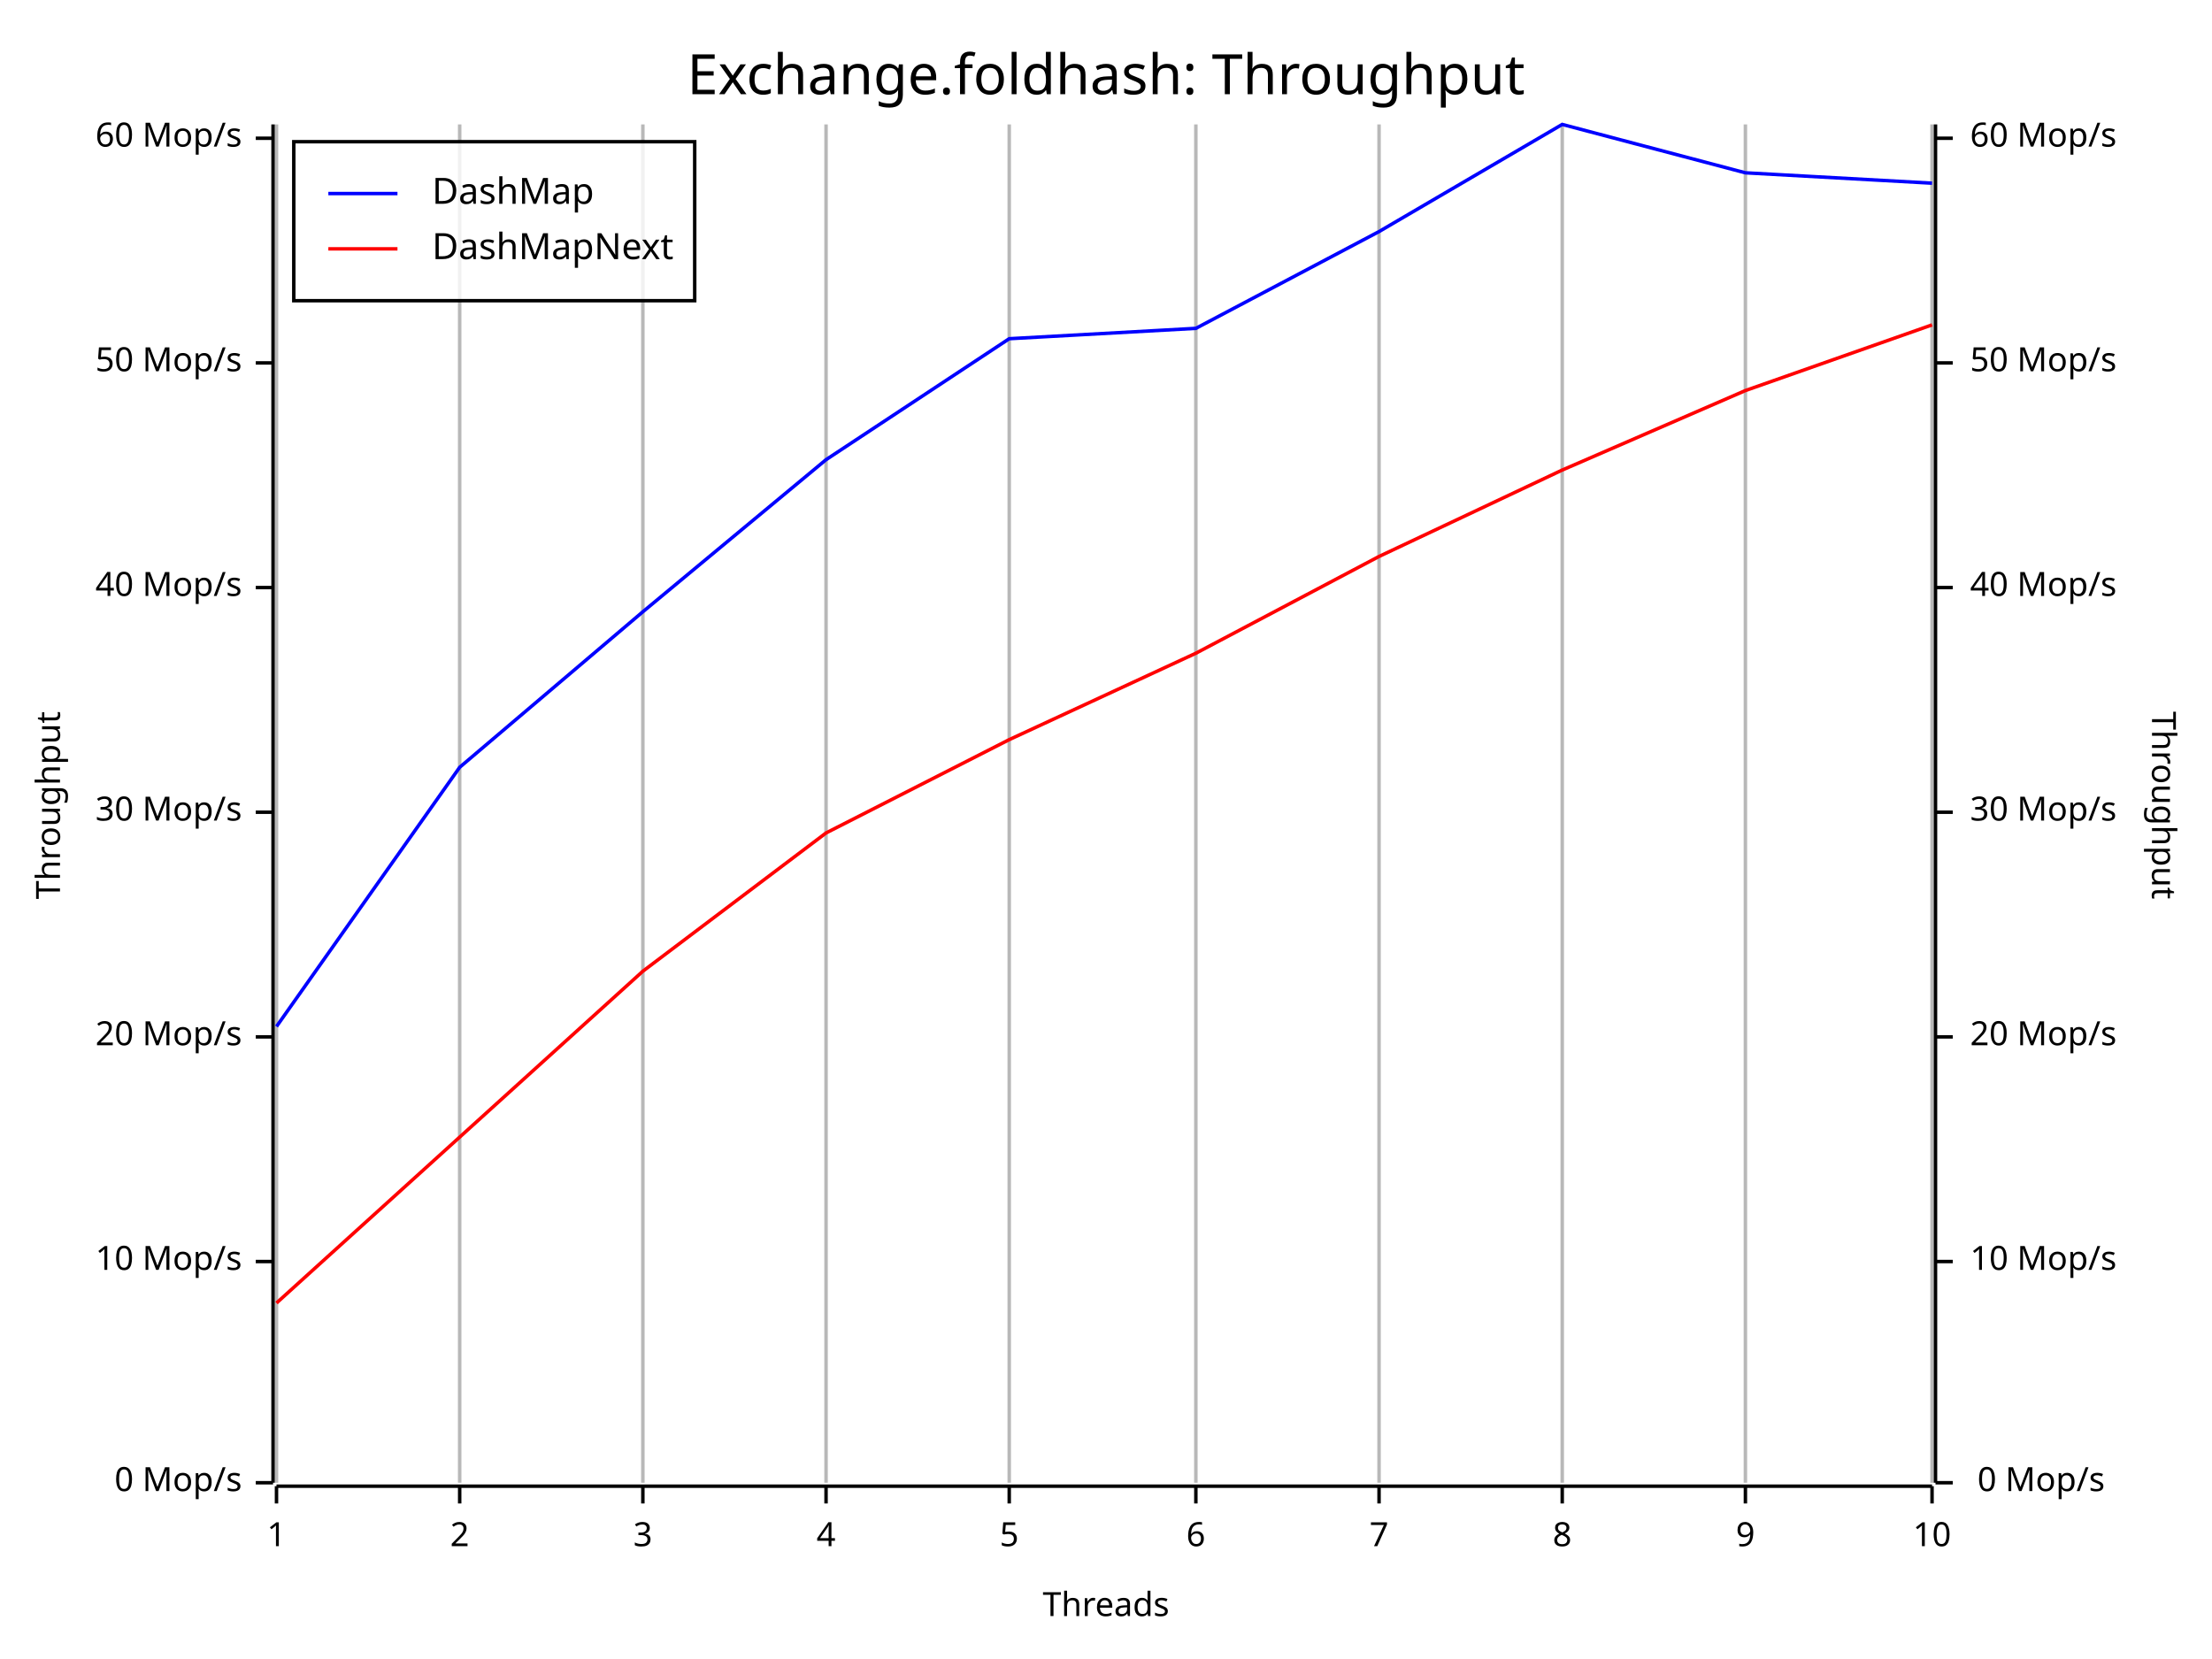
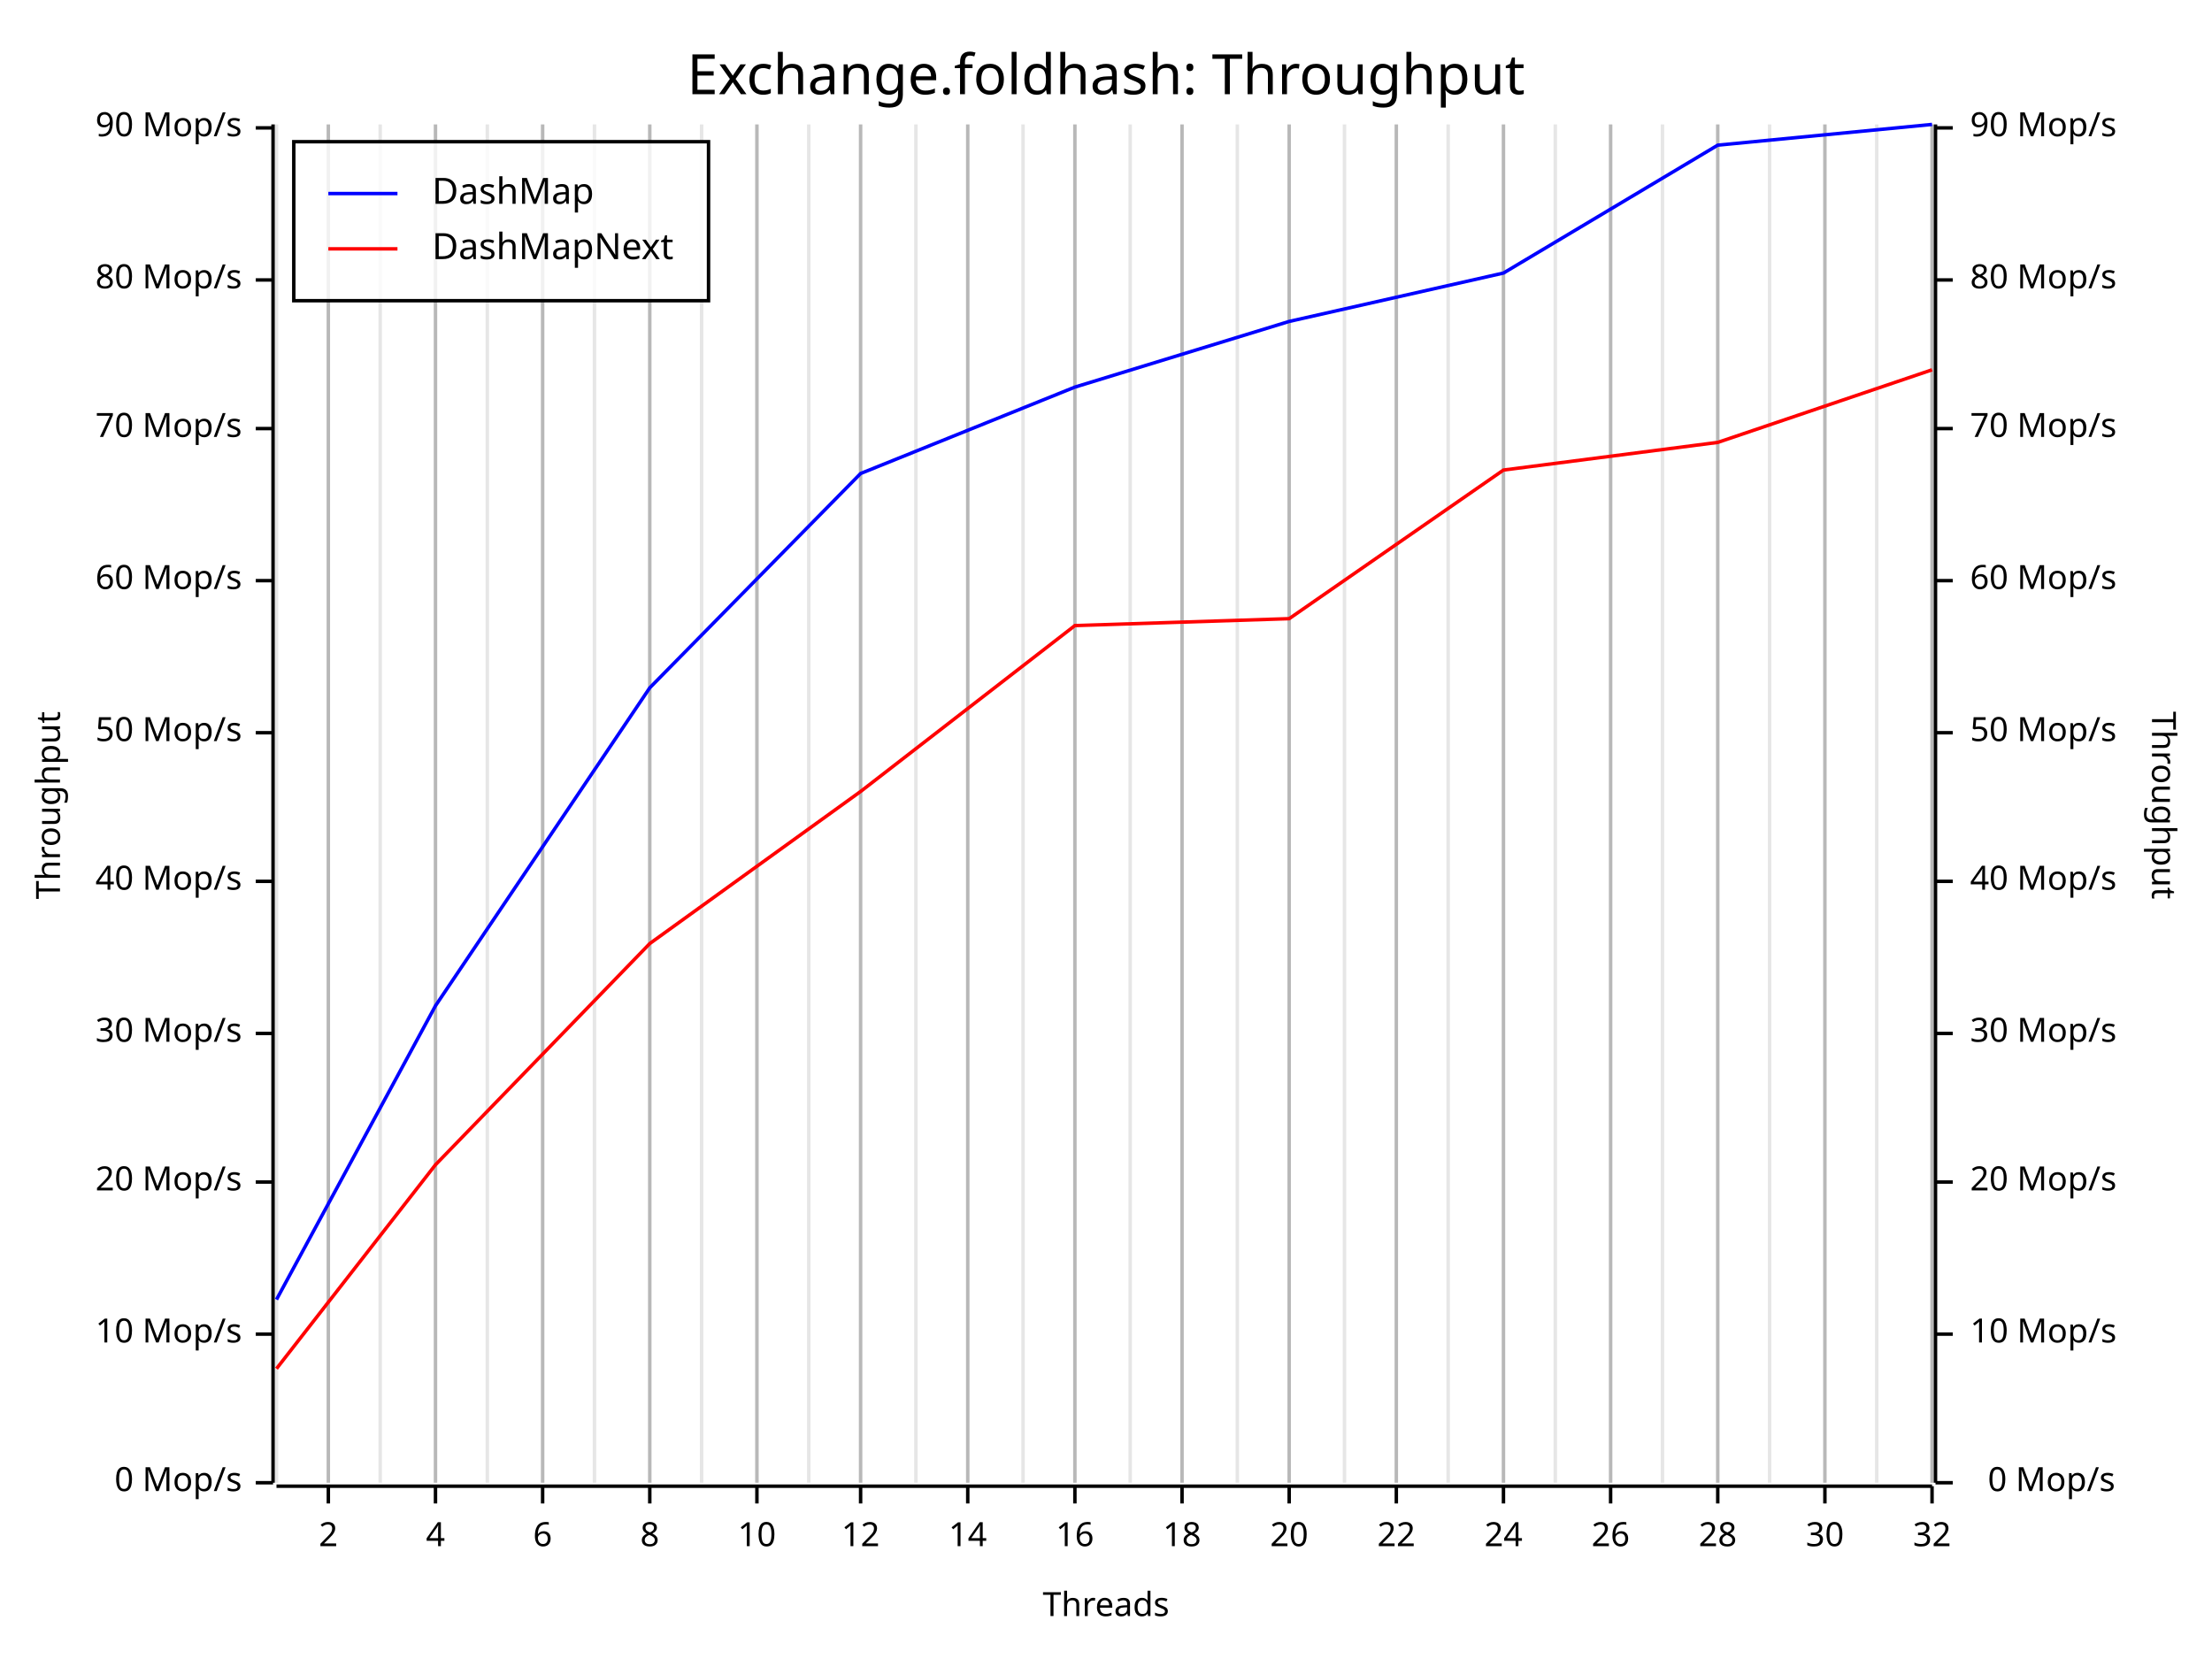
<svg xmlns="http://www.w3.org/2000/svg" width="640" height="480" viewBox="0 0 640 480">
  <rect x="0" y="0" width="640" height="480" opacity="1" fill="#FFFFFF" stroke="none" />
  <text x="320" y="15" dy="0.76em" text-anchor="middle" font-family="Fira Code" font-size="16.129" opacity="1" fill="#000000">
Exchange.foldhash: Throughput
</text>
  <line opacity="0.1" stroke="#000000" stroke-width="1" x1="80" y1="429" x2="80" y2="36" />
-   <line opacity="0.1" stroke="#000000" stroke-width="1" x1="133" y1="429" x2="133" y2="36" />
-   <line opacity="0.1" stroke="#000000" stroke-width="1" x1="186" y1="429" x2="186" y2="36" />
-   <line opacity="0.1" stroke="#000000" stroke-width="1" x1="239" y1="429" x2="239" y2="36" />
-   <line opacity="0.1" stroke="#000000" stroke-width="1" x1="292" y1="429" x2="292" y2="36" />
-   <line opacity="0.1" stroke="#000000" stroke-width="1" x1="346" y1="429" x2="346" y2="36" />
-   <line opacity="0.1" stroke="#000000" stroke-width="1" x1="399" y1="429" x2="399" y2="36" />
-   <line opacity="0.1" stroke="#000000" stroke-width="1" x1="452" y1="429" x2="452" y2="36" />
-   <line opacity="0.1" stroke="#000000" stroke-width="1" x1="505" y1="429" x2="505" y2="36" />
+   <line opacity="0.1" stroke="#000000" stroke-width="1" x1="95" y1="429" x2="95" y2="36" />
+   <line opacity="0.1" stroke="#000000" stroke-width="1" x1="110" y1="429" x2="110" y2="36" />
+   <line opacity="0.1" stroke="#000000" stroke-width="1" x1="126" y1="429" x2="126" y2="36" />
+   <line opacity="0.1" stroke="#000000" stroke-width="1" x1="141" y1="429" x2="141" y2="36" />
+   <line opacity="0.1" stroke="#000000" stroke-width="1" x1="157" y1="429" x2="157" y2="36" />
+   <line opacity="0.1" stroke="#000000" stroke-width="1" x1="172" y1="429" x2="172" y2="36" />
+   <line opacity="0.1" stroke="#000000" stroke-width="1" x1="188" y1="429" x2="188" y2="36" />
+   <line opacity="0.1" stroke="#000000" stroke-width="1" x1="203" y1="429" x2="203" y2="36" />
+   <line opacity="0.1" stroke="#000000" stroke-width="1" x1="219" y1="429" x2="219" y2="36" />
+   <line opacity="0.1" stroke="#000000" stroke-width="1" x1="234" y1="429" x2="234" y2="36" />
+   <line opacity="0.1" stroke="#000000" stroke-width="1" x1="249" y1="429" x2="249" y2="36" />
+   <line opacity="0.1" stroke="#000000" stroke-width="1" x1="265" y1="429" x2="265" y2="36" />
+   <line opacity="0.1" stroke="#000000" stroke-width="1" x1="280" y1="429" x2="280" y2="36" />
+   <line opacity="0.1" stroke="#000000" stroke-width="1" x1="296" y1="429" x2="296" y2="36" />
+   <line opacity="0.1" stroke="#000000" stroke-width="1" x1="311" y1="429" x2="311" y2="36" />
+   <line opacity="0.1" stroke="#000000" stroke-width="1" x1="327" y1="429" x2="327" y2="36" />
+   <line opacity="0.1" stroke="#000000" stroke-width="1" x1="342" y1="429" x2="342" y2="36" />
+   <line opacity="0.1" stroke="#000000" stroke-width="1" x1="358" y1="429" x2="358" y2="36" />
+   <line opacity="0.1" stroke="#000000" stroke-width="1" x1="373" y1="429" x2="373" y2="36" />
+   <line opacity="0.1" stroke="#000000" stroke-width="1" x1="389" y1="429" x2="389" y2="36" />
+   <line opacity="0.1" stroke="#000000" stroke-width="1" x1="404" y1="429" x2="404" y2="36" />
+   <line opacity="0.1" stroke="#000000" stroke-width="1" x1="419" y1="429" x2="419" y2="36" />
+   <line opacity="0.1" stroke="#000000" stroke-width="1" x1="435" y1="429" x2="435" y2="36" />
+   <line opacity="0.1" stroke="#000000" stroke-width="1" x1="450" y1="429" x2="450" y2="36" />
+   <line opacity="0.1" stroke="#000000" stroke-width="1" x1="466" y1="429" x2="466" y2="36" />
+   <line opacity="0.1" stroke="#000000" stroke-width="1" x1="481" y1="429" x2="481" y2="36" />
+   <line opacity="0.1" stroke="#000000" stroke-width="1" x1="497" y1="429" x2="497" y2="36" />
+   <line opacity="0.1" stroke="#000000" stroke-width="1" x1="512" y1="429" x2="512" y2="36" />
+   <line opacity="0.1" stroke="#000000" stroke-width="1" x1="528" y1="429" x2="528" y2="36" />
+   <line opacity="0.1" stroke="#000000" stroke-width="1" x1="543" y1="429" x2="543" y2="36" />
  <line opacity="0.1" stroke="#000000" stroke-width="1" x1="559" y1="429" x2="559" y2="36" />
  <text x="10" y="233" dy="0.76em" text-anchor="middle" font-family="sans-serif" font-size="9.677" opacity="1" fill="#000000" transform="rotate(270, 10, 233)">
Throughput
</text>
  <text x="320" y="470" dy="-0.5ex" text-anchor="middle" font-family="sans-serif" font-size="9.677" opacity="1" fill="#000000">
Threads
</text>
  <text x="630" y="233" dy="0.76em" text-anchor="middle" font-family="sans-serif" font-size="9.677" opacity="1" fill="#000000" transform="rotate(90, 630, 233)">
Throughput
</text>
-   <line opacity="0.2" stroke="#000000" stroke-width="1" x1="80" y1="429" x2="80" y2="36" />
-   <line opacity="0.2" stroke="#000000" stroke-width="1" x1="133" y1="429" x2="133" y2="36" />
-   <line opacity="0.2" stroke="#000000" stroke-width="1" x1="186" y1="429" x2="186" y2="36" />
-   <line opacity="0.2" stroke="#000000" stroke-width="1" x1="239" y1="429" x2="239" y2="36" />
-   <line opacity="0.2" stroke="#000000" stroke-width="1" x1="292" y1="429" x2="292" y2="36" />
-   <line opacity="0.2" stroke="#000000" stroke-width="1" x1="346" y1="429" x2="346" y2="36" />
-   <line opacity="0.2" stroke="#000000" stroke-width="1" x1="399" y1="429" x2="399" y2="36" />
-   <line opacity="0.2" stroke="#000000" stroke-width="1" x1="452" y1="429" x2="452" y2="36" />
-   <line opacity="0.2" stroke="#000000" stroke-width="1" x1="505" y1="429" x2="505" y2="36" />
+   <line opacity="0.2" stroke="#000000" stroke-width="1" x1="95" y1="429" x2="95" y2="36" />
+   <line opacity="0.2" stroke="#000000" stroke-width="1" x1="126" y1="429" x2="126" y2="36" />
+   <line opacity="0.2" stroke="#000000" stroke-width="1" x1="157" y1="429" x2="157" y2="36" />
+   <line opacity="0.2" stroke="#000000" stroke-width="1" x1="188" y1="429" x2="188" y2="36" />
+   <line opacity="0.2" stroke="#000000" stroke-width="1" x1="219" y1="429" x2="219" y2="36" />
+   <line opacity="0.2" stroke="#000000" stroke-width="1" x1="249" y1="429" x2="249" y2="36" />
+   <line opacity="0.2" stroke="#000000" stroke-width="1" x1="280" y1="429" x2="280" y2="36" />
+   <line opacity="0.2" stroke="#000000" stroke-width="1" x1="311" y1="429" x2="311" y2="36" />
+   <line opacity="0.2" stroke="#000000" stroke-width="1" x1="342" y1="429" x2="342" y2="36" />
+   <line opacity="0.2" stroke="#000000" stroke-width="1" x1="373" y1="429" x2="373" y2="36" />
+   <line opacity="0.2" stroke="#000000" stroke-width="1" x1="404" y1="429" x2="404" y2="36" />
+   <line opacity="0.2" stroke="#000000" stroke-width="1" x1="435" y1="429" x2="435" y2="36" />
+   <line opacity="0.2" stroke="#000000" stroke-width="1" x1="466" y1="429" x2="466" y2="36" />
+   <line opacity="0.2" stroke="#000000" stroke-width="1" x1="497" y1="429" x2="497" y2="36" />
+   <line opacity="0.2" stroke="#000000" stroke-width="1" x1="528" y1="429" x2="528" y2="36" />
  <line opacity="0.2" stroke="#000000" stroke-width="1" x1="559" y1="429" x2="559" y2="36" />
  <polyline fill="none" opacity="1" stroke="#000000" stroke-width="1" points="79,36 79,429 " />
  <text x="70" y="429" dy="0.5ex" text-anchor="end" font-family="sans-serif" font-size="9.677" opacity="1" fill="#000000">
0 Mop/s
</text>
  <polyline fill="none" opacity="1" stroke="#000000" stroke-width="1" points="74,429 79,429 " />
-   <text x="70" y="365" dy="0.5ex" text-anchor="end" font-family="sans-serif" font-size="9.677" opacity="1" fill="#000000">
+   <text x="70" y="386" dy="0.5ex" text-anchor="end" font-family="sans-serif" font-size="9.677" opacity="1" fill="#000000">
10 Mop/s
</text>
-   <polyline fill="none" opacity="1" stroke="#000000" stroke-width="1" points="74,365 79,365 " />
-   <text x="70" y="300" dy="0.5ex" text-anchor="end" font-family="sans-serif" font-size="9.677" opacity="1" fill="#000000">
+   <polyline fill="none" opacity="1" stroke="#000000" stroke-width="1" points="74,386 79,386 " />
+   <text x="70" y="342" dy="0.5ex" text-anchor="end" font-family="sans-serif" font-size="9.677" opacity="1" fill="#000000">
20 Mop/s
</text>
-   <polyline fill="none" opacity="1" stroke="#000000" stroke-width="1" points="74,300 79,300 " />
-   <text x="70" y="235" dy="0.5ex" text-anchor="end" font-family="sans-serif" font-size="9.677" opacity="1" fill="#000000">
+   <polyline fill="none" opacity="1" stroke="#000000" stroke-width="1" points="74,342 79,342 " />
+   <text x="70" y="299" dy="0.5ex" text-anchor="end" font-family="sans-serif" font-size="9.677" opacity="1" fill="#000000">
30 Mop/s
</text>
-   <polyline fill="none" opacity="1" stroke="#000000" stroke-width="1" points="74,235 79,235 " />
-   <text x="70" y="170" dy="0.5ex" text-anchor="end" font-family="sans-serif" font-size="9.677" opacity="1" fill="#000000">
+   <polyline fill="none" opacity="1" stroke="#000000" stroke-width="1" points="74,299 79,299 " />
+   <text x="70" y="255" dy="0.5ex" text-anchor="end" font-family="sans-serif" font-size="9.677" opacity="1" fill="#000000">
40 Mop/s
</text>
-   <polyline fill="none" opacity="1" stroke="#000000" stroke-width="1" points="74,170 79,170 " />
-   <text x="70" y="105" dy="0.5ex" text-anchor="end" font-family="sans-serif" font-size="9.677" opacity="1" fill="#000000">
+   <polyline fill="none" opacity="1" stroke="#000000" stroke-width="1" points="74,255 79,255 " />
+   <text x="70" y="212" dy="0.5ex" text-anchor="end" font-family="sans-serif" font-size="9.677" opacity="1" fill="#000000">
50 Mop/s
</text>
-   <polyline fill="none" opacity="1" stroke="#000000" stroke-width="1" points="74,105 79,105 " />
-   <text x="70" y="40" dy="0.5ex" text-anchor="end" font-family="sans-serif" font-size="9.677" opacity="1" fill="#000000">
+   <polyline fill="none" opacity="1" stroke="#000000" stroke-width="1" points="74,212 79,212 " />
+   <text x="70" y="168" dy="0.5ex" text-anchor="end" font-family="sans-serif" font-size="9.677" opacity="1" fill="#000000">
60 Mop/s
</text>
-   <polyline fill="none" opacity="1" stroke="#000000" stroke-width="1" points="74,40 79,40 " />
+   <polyline fill="none" opacity="1" stroke="#000000" stroke-width="1" points="74,168 79,168 " />
+   <text x="70" y="124" dy="0.5ex" text-anchor="end" font-family="sans-serif" font-size="9.677" opacity="1" fill="#000000">
+ 70 Mop/s
+ </text>
+   <polyline fill="none" opacity="1" stroke="#000000" stroke-width="1" points="74,124 79,124 " />
+   <text x="70" y="81" dy="0.5ex" text-anchor="end" font-family="sans-serif" font-size="9.677" opacity="1" fill="#000000">
+ 80 Mop/s
+ </text>
+   <polyline fill="none" opacity="1" stroke="#000000" stroke-width="1" points="74,81 79,81 " />
+   <text x="70" y="37" dy="0.5ex" text-anchor="end" font-family="sans-serif" font-size="9.677" opacity="1" fill="#000000">
+ 90 Mop/s
+ </text>
+   <polyline fill="none" opacity="1" stroke="#000000" stroke-width="1" points="74,37 79,37 " />
  <polyline fill="none" opacity="1" stroke="#000000" stroke-width="1" points="80,430 559,430 " />
-   <text x="80" y="440" dy="0.76em" text-anchor="middle" font-family="sans-serif" font-size="9.677" opacity="1" fill="#000000">
- 1
- </text>
-   <polyline fill="none" opacity="1" stroke="#000000" stroke-width="1" points="80,430 80,435 " />
-   <text x="133" y="440" dy="0.76em" text-anchor="middle" font-family="sans-serif" font-size="9.677" opacity="1" fill="#000000">
+   <text x="95" y="440" dy="0.76em" text-anchor="middle" font-family="sans-serif" font-size="9.677" opacity="1" fill="#000000">
2
</text>
-   <polyline fill="none" opacity="1" stroke="#000000" stroke-width="1" points="133,430 133,435 " />
-   <text x="186" y="440" dy="0.76em" text-anchor="middle" font-family="sans-serif" font-size="9.677" opacity="1" fill="#000000">
- 3
- </text>
-   <polyline fill="none" opacity="1" stroke="#000000" stroke-width="1" points="186,430 186,435 " />
-   <text x="239" y="440" dy="0.76em" text-anchor="middle" font-family="sans-serif" font-size="9.677" opacity="1" fill="#000000">
+   <polyline fill="none" opacity="1" stroke="#000000" stroke-width="1" points="95,430 95,435 " />
+   <text x="126" y="440" dy="0.76em" text-anchor="middle" font-family="sans-serif" font-size="9.677" opacity="1" fill="#000000">
4
</text>
-   <polyline fill="none" opacity="1" stroke="#000000" stroke-width="1" points="239,430 239,435 " />
-   <text x="292" y="440" dy="0.76em" text-anchor="middle" font-family="sans-serif" font-size="9.677" opacity="1" fill="#000000">
- 5
- </text>
-   <polyline fill="none" opacity="1" stroke="#000000" stroke-width="1" points="292,430 292,435 " />
-   <text x="346" y="440" dy="0.76em" text-anchor="middle" font-family="sans-serif" font-size="9.677" opacity="1" fill="#000000">
+   <polyline fill="none" opacity="1" stroke="#000000" stroke-width="1" points="126,430 126,435 " />
+   <text x="157" y="440" dy="0.76em" text-anchor="middle" font-family="sans-serif" font-size="9.677" opacity="1" fill="#000000">
6
</text>
-   <polyline fill="none" opacity="1" stroke="#000000" stroke-width="1" points="346,430 346,435 " />
-   <text x="399" y="440" dy="0.76em" text-anchor="middle" font-family="sans-serif" font-size="9.677" opacity="1" fill="#000000">
- 7
- </text>
-   <polyline fill="none" opacity="1" stroke="#000000" stroke-width="1" points="399,430 399,435 " />
-   <text x="452" y="440" dy="0.76em" text-anchor="middle" font-family="sans-serif" font-size="9.677" opacity="1" fill="#000000">
+   <polyline fill="none" opacity="1" stroke="#000000" stroke-width="1" points="157,430 157,435 " />
+   <text x="188" y="440" dy="0.76em" text-anchor="middle" font-family="sans-serif" font-size="9.677" opacity="1" fill="#000000">
8
</text>
-   <polyline fill="none" opacity="1" stroke="#000000" stroke-width="1" points="452,430 452,435 " />
-   <text x="505" y="440" dy="0.76em" text-anchor="middle" font-family="sans-serif" font-size="9.677" opacity="1" fill="#000000">
- 9
- </text>
-   <polyline fill="none" opacity="1" stroke="#000000" stroke-width="1" points="505,430 505,435 " />
+   <polyline fill="none" opacity="1" stroke="#000000" stroke-width="1" points="188,430 188,435 " />
+   <text x="219" y="440" dy="0.76em" text-anchor="middle" font-family="sans-serif" font-size="9.677" opacity="1" fill="#000000">
+ 10
+ </text>
+   <polyline fill="none" opacity="1" stroke="#000000" stroke-width="1" points="219,430 219,435 " />
+   <text x="249" y="440" dy="0.76em" text-anchor="middle" font-family="sans-serif" font-size="9.677" opacity="1" fill="#000000">
+ 12
+ </text>
+   <polyline fill="none" opacity="1" stroke="#000000" stroke-width="1" points="249,430 249,435 " />
+   <text x="280" y="440" dy="0.76em" text-anchor="middle" font-family="sans-serif" font-size="9.677" opacity="1" fill="#000000">
+ 14
+ </text>
+   <polyline fill="none" opacity="1" stroke="#000000" stroke-width="1" points="280,430 280,435 " />
+   <text x="311" y="440" dy="0.76em" text-anchor="middle" font-family="sans-serif" font-size="9.677" opacity="1" fill="#000000">
+ 16
+ </text>
+   <polyline fill="none" opacity="1" stroke="#000000" stroke-width="1" points="311,430 311,435 " />
+   <text x="342" y="440" dy="0.76em" text-anchor="middle" font-family="sans-serif" font-size="9.677" opacity="1" fill="#000000">
+ 18
+ </text>
+   <polyline fill="none" opacity="1" stroke="#000000" stroke-width="1" points="342,430 342,435 " />
+   <text x="373" y="440" dy="0.76em" text-anchor="middle" font-family="sans-serif" font-size="9.677" opacity="1" fill="#000000">
+ 20
+ </text>
+   <polyline fill="none" opacity="1" stroke="#000000" stroke-width="1" points="373,430 373,435 " />
+   <text x="404" y="440" dy="0.76em" text-anchor="middle" font-family="sans-serif" font-size="9.677" opacity="1" fill="#000000">
+ 22
+ </text>
+   <polyline fill="none" opacity="1" stroke="#000000" stroke-width="1" points="404,430 404,435 " />
+   <text x="435" y="440" dy="0.76em" text-anchor="middle" font-family="sans-serif" font-size="9.677" opacity="1" fill="#000000">
+ 24
+ </text>
+   <polyline fill="none" opacity="1" stroke="#000000" stroke-width="1" points="435,430 435,435 " />
+   <text x="466" y="440" dy="0.76em" text-anchor="middle" font-family="sans-serif" font-size="9.677" opacity="1" fill="#000000">
+ 26
+ </text>
+   <polyline fill="none" opacity="1" stroke="#000000" stroke-width="1" points="466,430 466,435 " />
+   <text x="497" y="440" dy="0.76em" text-anchor="middle" font-family="sans-serif" font-size="9.677" opacity="1" fill="#000000">
+ 28
+ </text>
+   <polyline fill="none" opacity="1" stroke="#000000" stroke-width="1" points="497,430 497,435 " />
+   <text x="528" y="440" dy="0.76em" text-anchor="middle" font-family="sans-serif" font-size="9.677" opacity="1" fill="#000000">
+ 30
+ </text>
+   <polyline fill="none" opacity="1" stroke="#000000" stroke-width="1" points="528,430 528,435 " />
  <text x="559" y="440" dy="0.76em" text-anchor="middle" font-family="sans-serif" font-size="9.677" opacity="1" fill="#000000">
- 10
+ 32
</text>
  <polyline fill="none" opacity="1" stroke="#000000" stroke-width="1" points="559,430 559,435 " />
  <polyline fill="none" opacity="1" stroke="#000000" stroke-width="1" points="560,36 560,429 " />
-   <text x="609" y="429" dy="0.5ex" text-anchor="end" font-family="sans-serif" font-size="9.677" opacity="1" fill="#000000">
+   <text x="612" y="429" dy="0.5ex" text-anchor="end" font-family="sans-serif" font-size="9.677" opacity="1" fill="#000000">
0 Mop/s
</text>
  <polyline fill="none" opacity="1" stroke="#000000" stroke-width="1" points="560,429 565,429 " />
-   <text x="570" y="365" dy="0.5ex" text-anchor="start" font-family="sans-serif" font-size="9.677" opacity="1" fill="#000000">
+   <text x="570" y="386" dy="0.5ex" text-anchor="start" font-family="sans-serif" font-size="9.677" opacity="1" fill="#000000">
10 Mop/s
</text>
-   <polyline fill="none" opacity="1" stroke="#000000" stroke-width="1" points="560,365 565,365 " />
-   <text x="570" y="300" dy="0.5ex" text-anchor="start" font-family="sans-serif" font-size="9.677" opacity="1" fill="#000000">
+   <polyline fill="none" opacity="1" stroke="#000000" stroke-width="1" points="560,386 565,386 " />
+   <text x="570" y="342" dy="0.5ex" text-anchor="start" font-family="sans-serif" font-size="9.677" opacity="1" fill="#000000">
20 Mop/s
</text>
-   <polyline fill="none" opacity="1" stroke="#000000" stroke-width="1" points="560,300 565,300 " />
-   <text x="570" y="235" dy="0.5ex" text-anchor="start" font-family="sans-serif" font-size="9.677" opacity="1" fill="#000000">
+   <polyline fill="none" opacity="1" stroke="#000000" stroke-width="1" points="560,342 565,342 " />
+   <text x="570" y="299" dy="0.5ex" text-anchor="start" font-family="sans-serif" font-size="9.677" opacity="1" fill="#000000">
30 Mop/s
</text>
-   <polyline fill="none" opacity="1" stroke="#000000" stroke-width="1" points="560,235 565,235 " />
-   <text x="570" y="170" dy="0.5ex" text-anchor="start" font-family="sans-serif" font-size="9.677" opacity="1" fill="#000000">
+   <polyline fill="none" opacity="1" stroke="#000000" stroke-width="1" points="560,299 565,299 " />
+   <text x="570" y="255" dy="0.5ex" text-anchor="start" font-family="sans-serif" font-size="9.677" opacity="1" fill="#000000">
40 Mop/s
</text>
-   <polyline fill="none" opacity="1" stroke="#000000" stroke-width="1" points="560,170 565,170 " />
-   <text x="570" y="105" dy="0.5ex" text-anchor="start" font-family="sans-serif" font-size="9.677" opacity="1" fill="#000000">
+   <polyline fill="none" opacity="1" stroke="#000000" stroke-width="1" points="560,255 565,255 " />
+   <text x="570" y="212" dy="0.5ex" text-anchor="start" font-family="sans-serif" font-size="9.677" opacity="1" fill="#000000">
50 Mop/s
</text>
-   <polyline fill="none" opacity="1" stroke="#000000" stroke-width="1" points="560,105 565,105 " />
-   <text x="570" y="40" dy="0.5ex" text-anchor="start" font-family="sans-serif" font-size="9.677" opacity="1" fill="#000000">
+   <polyline fill="none" opacity="1" stroke="#000000" stroke-width="1" points="560,212 565,212 " />
+   <text x="570" y="168" dy="0.5ex" text-anchor="start" font-family="sans-serif" font-size="9.677" opacity="1" fill="#000000">
60 Mop/s
</text>
-   <polyline fill="none" opacity="1" stroke="#000000" stroke-width="1" points="560,40 565,40 " />
-   <polyline fill="none" opacity="1" stroke="#0000FF" stroke-width="1" points="80,297 133,222 186,177 239,133 292,98 346,95 399,67 452,36 505,50 559,53 " />
-   <polyline fill="none" opacity="1" stroke="#FF0000" stroke-width="1" points="80,377 133,329 186,281 239,241 292,214 346,189 399,161 452,136 505,113 559,94 " />
-   <rect x="85" y="41" width="116" height="46" opacity="0.8" fill="#FFFFFF" stroke="none" />
-   <rect x="85" y="41" width="116" height="46" opacity="1" fill="none" stroke="#000000" />
+   <polyline fill="none" opacity="1" stroke="#000000" stroke-width="1" points="560,168 565,168 " />
+   <text x="570" y="124" dy="0.5ex" text-anchor="start" font-family="sans-serif" font-size="9.677" opacity="1" fill="#000000">
+ 70 Mop/s
+ </text>
+   <polyline fill="none" opacity="1" stroke="#000000" stroke-width="1" points="560,124 565,124 " />
+   <text x="570" y="81" dy="0.5ex" text-anchor="start" font-family="sans-serif" font-size="9.677" opacity="1" fill="#000000">
+ 80 Mop/s
+ </text>
+   <polyline fill="none" opacity="1" stroke="#000000" stroke-width="1" points="560,81 565,81 " />
+   <text x="570" y="37" dy="0.5ex" text-anchor="start" font-family="sans-serif" font-size="9.677" opacity="1" fill="#000000">
+ 90 Mop/s
+ </text>
+   <polyline fill="none" opacity="1" stroke="#000000" stroke-width="1" points="560,37 565,37 " />
+   <polyline fill="none" opacity="1" stroke="#0000FF" stroke-width="1" points="80,376 126,291 188,199 249,137 311,112 373,93 435,79 497,42 559,36 " />
+   <polyline fill="none" opacity="1" stroke="#FF0000" stroke-width="1" points="80,396 126,337 188,273 249,229 311,181 373,179 435,136 497,128 559,107 " />
+   <rect x="85" y="41" width="120" height="46" opacity="0.8" fill="#FFFFFF" stroke="none" />
+   <rect x="85" y="41" width="120" height="46" opacity="1" fill="none" stroke="#000000" />
  <text x="125" y="51" dy="0.76em" text-anchor="start" font-family="Fira Code" font-size="10.484" opacity="1" fill="#000000">
DashMap
</text>
  <text x="125" y="67" dy="0.76em" text-anchor="start" font-family="Fira Code" font-size="10.484" opacity="1" fill="#000000">
DashMapNext
</text>
  <polyline fill="none" opacity="1" stroke="#0000FF" stroke-width="1" points="95,56 115,56 " />
  <polyline fill="none" opacity="1" stroke="#FF0000" stroke-width="1" points="95,72 115,72 " />
</svg>
